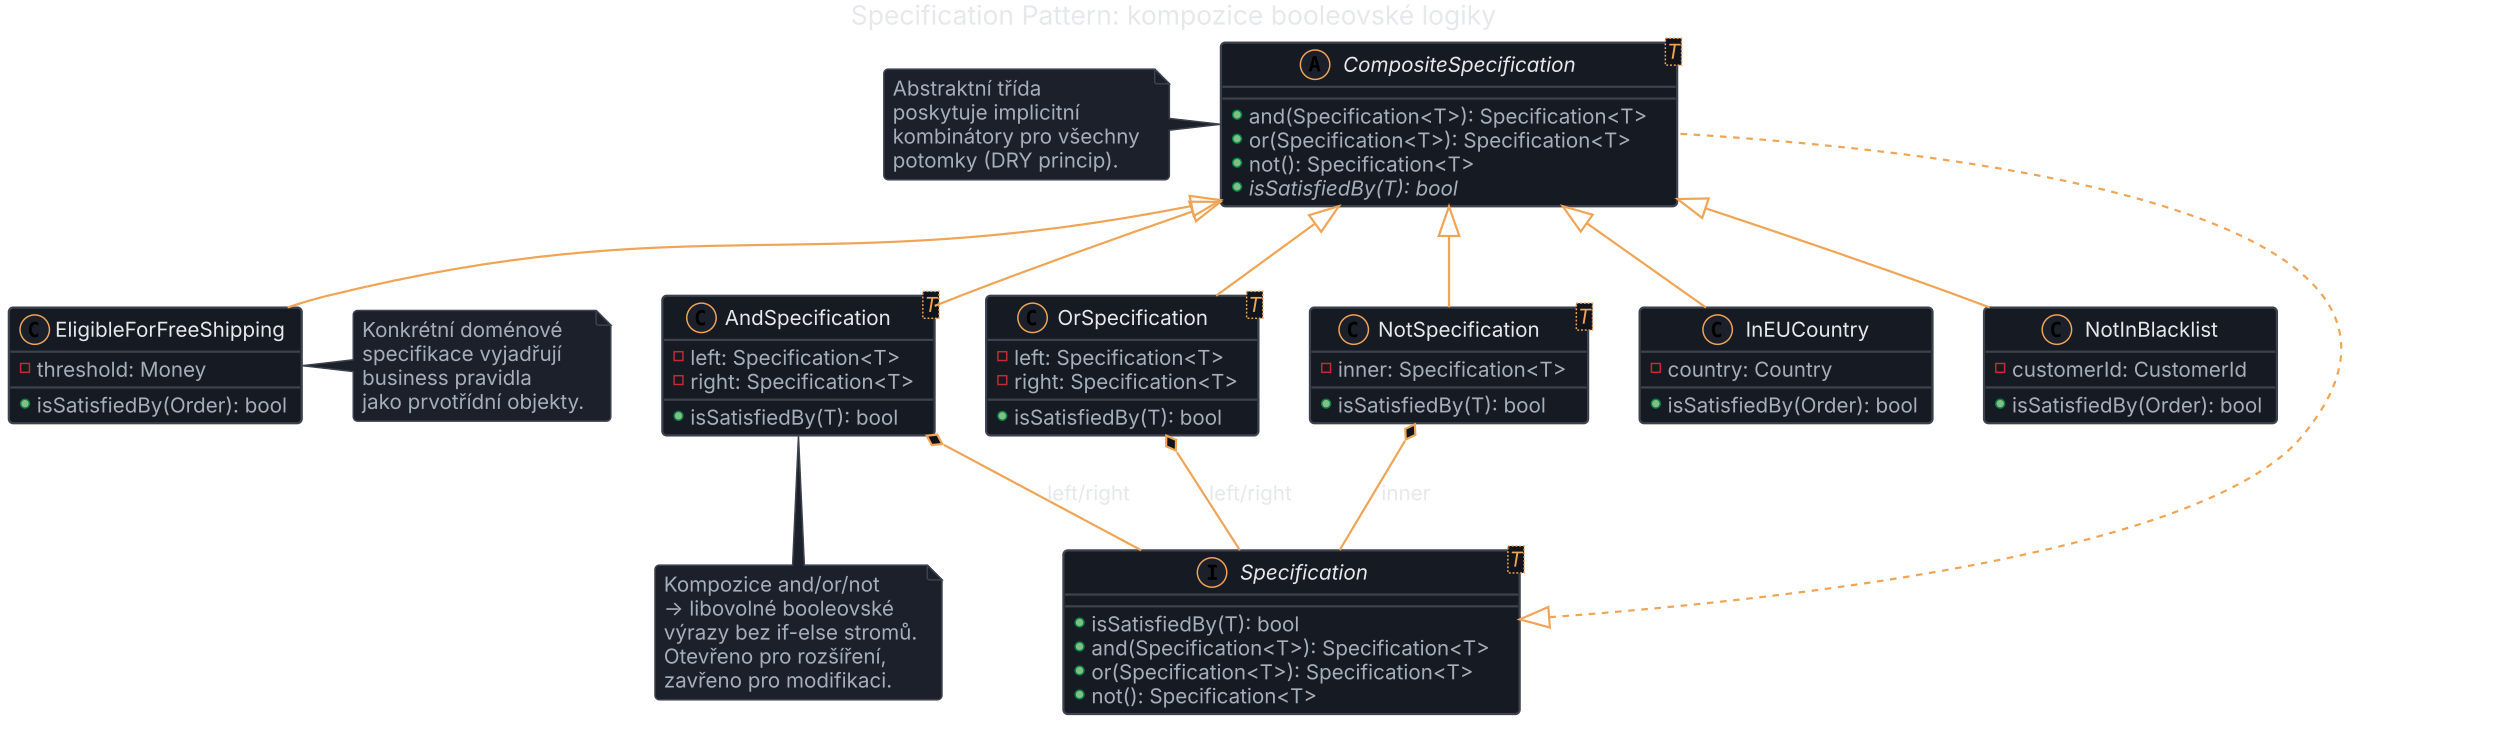
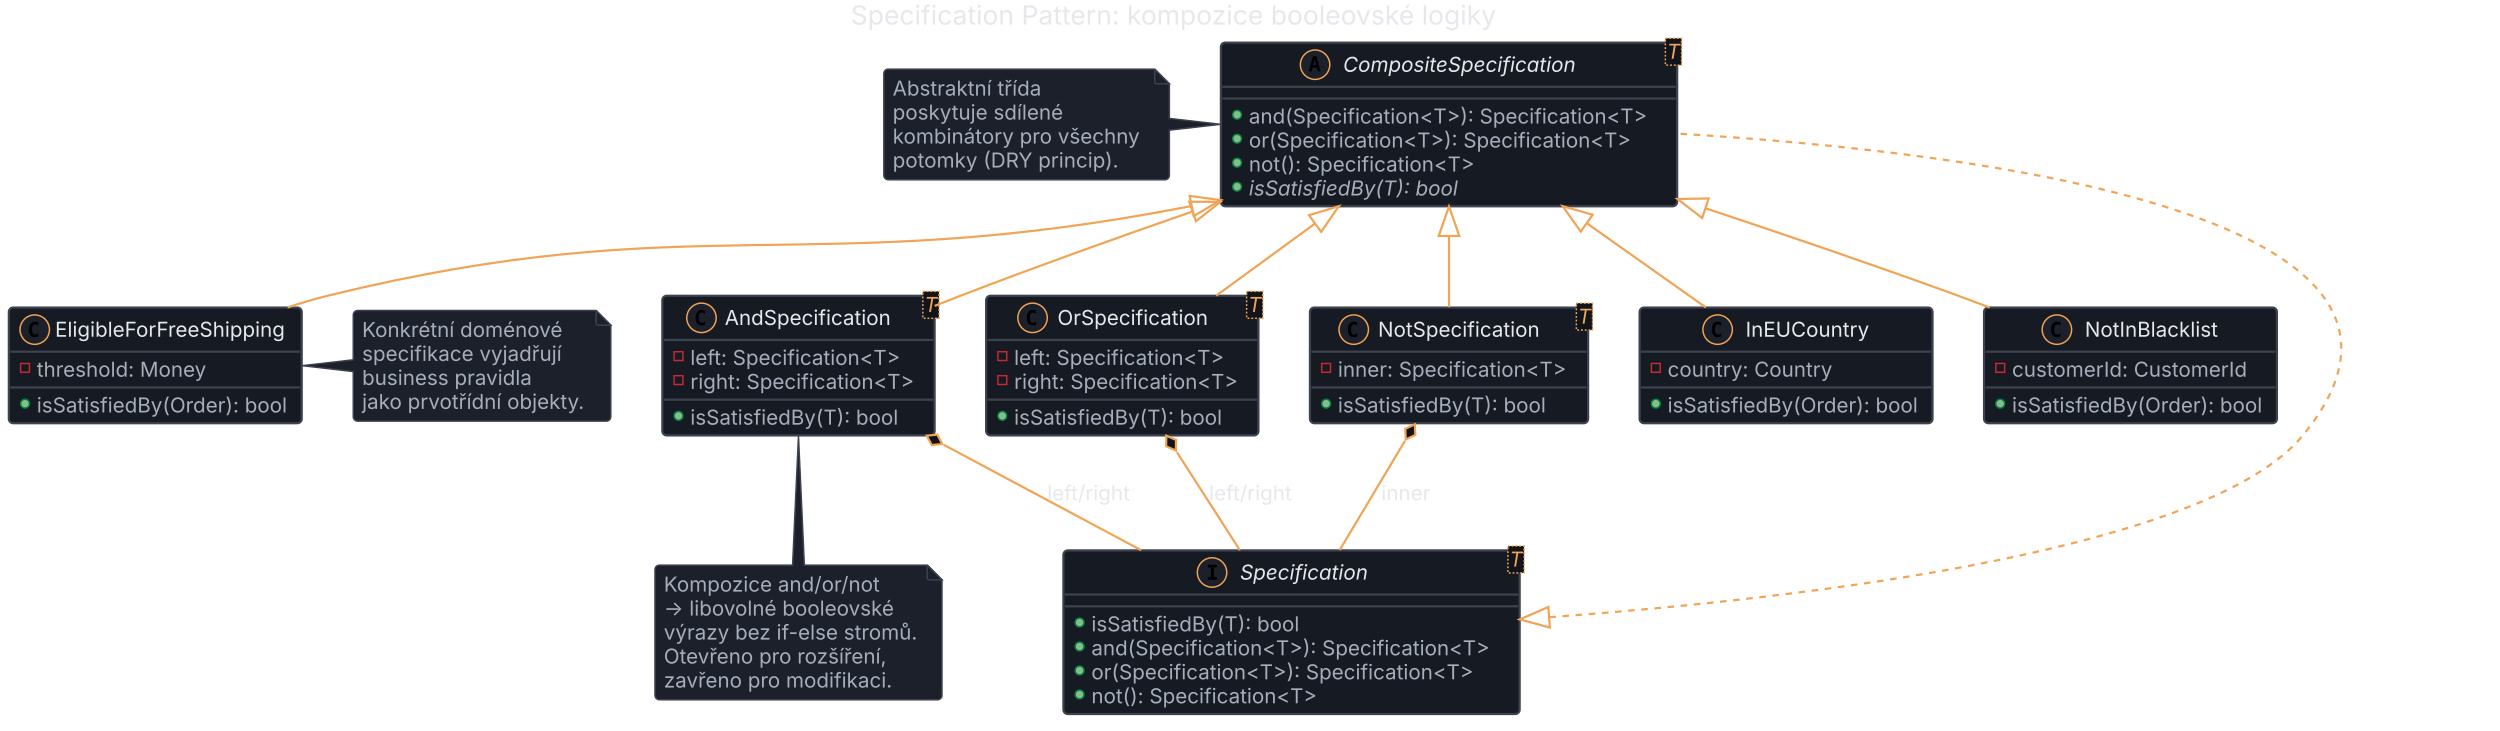
<svg xmlns="http://www.w3.org/2000/svg" contentScriptType="application/ecmascript" contentStyleType="text/css" height="775px" preserveAspectRatio="none" style="width:2654px;height:775px;background:#11141A;" version="1.1" viewBox="0 0 2654 775" width="2654.688px" zoomAndPan="magnify">
  <defs />
  <g>
    <text fill="#E6E8EC" font-family="Inter, ui-sans-serif, system-ui, -apple-system, sans-serif" font-size="28.125" lengthAdjust="spacingAndGlyphs" textLength="707.812" x="903.125" y="26.106">Specification Pattern: kompozice booleovské logiky</text>
    <rect fill="#161A22" height="173.731" id="spec" rx="4.688" ry="4.688" style="stroke: #3D424E; stroke-width: 2.344;" width="484.375" x="1128.906" y="584.302" />
    <ellipse cx="1286.719" cy="607.739" fill="#1B202A" rx="15.625" ry="15.625" style="stroke: #F0A456; stroke-width: 1.562;" />
    <path d="M1282.3,602.393 L1282.3,599.609 L1291.797,599.609 L1291.797,602.393 L1288.623,602.393 L1288.623,612.769 L1291.797,612.769 L1291.797,615.552 L1282.3,615.552 L1282.3,612.769 L1285.474,612.769 L1285.474,602.393 L1282.3,602.393 Z " />
    <text fill="#E6E8EC" font-family="Inter, ui-sans-serif, system-ui, -apple-system, sans-serif" font-size="21.875" font-style="italic" lengthAdjust="spacingAndGlyphs" textLength="135.938" x="1316.406" y="615.312">Specification</text>
    <rect fill="#11141A" height="28.589" style="stroke: #F0A456; stroke-width: 1.562; stroke-dasharray: 2.0,2.0;" width="17.188" x="1600.781" y="579.614" />
    <text fill="#F0A456" font-family="Inter, ui-sans-serif, system-ui, -apple-system, sans-serif" font-size="21.875" font-style="italic" lengthAdjust="spacingAndGlyphs" textLength="14.062" x="1602.344" y="601.482">T</text>
    <line style="stroke: #3D424E; stroke-width: 2.344;" x1="1130.469" x2="1611.719" y1="631.177" y2="631.177" />
    <line style="stroke: #3D424E; stroke-width: 2.344;" x1="1130.469" x2="1611.719" y1="643.677" y2="643.677" />
    <ellipse cx="1146.094" cy="660.864" fill="#84BE84" rx="4.688" ry="4.688" style="stroke: #038048; stroke-width: 1.562;" />
    <text fill="#A6ADBB" font-family="Inter, ui-sans-serif, system-ui, -apple-system, sans-serif" font-size="21.875" lengthAdjust="spacingAndGlyphs" textLength="225" x="1158.594" y="670.232">isSatisfiedBy(T): bool</text>
    <ellipse cx="1146.094" cy="686.328" fill="#84BE84" rx="4.688" ry="4.688" style="stroke: #038048; stroke-width: 1.562;" />
    <text fill="#A6ADBB" font-family="Inter, ui-sans-serif, system-ui, -apple-system, sans-serif" font-size="21.875" lengthAdjust="spacingAndGlyphs" textLength="445.312" x="1158.594" y="695.696">and(Specification&lt;T&gt;): Specification&lt;T&gt;</text>
    <ellipse cx="1146.094" cy="711.792" fill="#84BE84" rx="4.688" ry="4.688" style="stroke: #038048; stroke-width: 1.562;" />
    <text fill="#A6ADBB" font-family="Inter, ui-sans-serif, system-ui, -apple-system, sans-serif" font-size="21.875" lengthAdjust="spacingAndGlyphs" textLength="426.562" x="1158.594" y="721.159">or(Specification&lt;T&gt;): Specification&lt;T&gt;</text>
    <ellipse cx="1146.094" cy="737.256" fill="#84BE84" rx="4.688" ry="4.688" style="stroke: #038048; stroke-width: 1.562;" />
    <text fill="#A6ADBB" font-family="Inter, ui-sans-serif, system-ui, -apple-system, sans-serif" font-size="21.875" lengthAdjust="spacingAndGlyphs" textLength="253.125" x="1158.594" y="746.623">not(): Specification&lt;T&gt;</text>
    <rect fill="#161A22" height="173.731" id="composite" rx="4.688" ry="4.688" style="stroke: #3D424E; stroke-width: 2.344;" width="484.375" x="1296.094" y="45.239" />
    <ellipse cx="1396.094" cy="68.677" fill="#1B202A" rx="15.625" ry="15.625" style="stroke: #F0A456; stroke-width: 1.562;" />
    <path d="M1395.654,62.647 L1394.165,69.165 L1397.144,69.165 L1395.654,62.647 Z M1393.726,59.766 L1397.583,59.766 L1401.88,75.708 L1398.73,75.708 L1397.754,71.777 L1393.53,71.777 L1392.578,75.708 L1389.404,75.708 L1393.726,59.766 Z " />
    <text fill="#E6E8EC" font-family="Inter, ui-sans-serif, system-ui, -apple-system, sans-serif" font-size="21.875" font-style="italic" lengthAdjust="spacingAndGlyphs" textLength="251.562" x="1425.781" y="76.25">CompositeSpecification</text>
    <rect fill="#11141A" height="28.589" style="stroke: #F0A456; stroke-width: 1.562; stroke-dasharray: 2.0,2.0;" width="17.188" x="1767.969" y="40.552" />
    <text fill="#F0A456" font-family="Inter, ui-sans-serif, system-ui, -apple-system, sans-serif" font-size="21.875" font-style="italic" lengthAdjust="spacingAndGlyphs" textLength="14.062" x="1769.531" y="62.419">T</text>
    <line style="stroke: #3D424E; stroke-width: 2.344;" x1="1297.656" x2="1778.906" y1="92.114" y2="92.114" />
    <line style="stroke: #3D424E; stroke-width: 2.344;" x1="1297.656" x2="1778.906" y1="104.614" y2="104.614" />
    <ellipse cx="1313.281" cy="121.802" fill="#84BE84" rx="4.688" ry="4.688" style="stroke: #038048; stroke-width: 1.562;" />
    <text fill="#A6ADBB" font-family="Inter, ui-sans-serif, system-ui, -apple-system, sans-serif" font-size="21.875" lengthAdjust="spacingAndGlyphs" textLength="445.312" x="1325.781" y="131.169">and(Specification&lt;T&gt;): Specification&lt;T&gt;</text>
    <ellipse cx="1313.281" cy="147.266" fill="#84BE84" rx="4.688" ry="4.688" style="stroke: #038048; stroke-width: 1.562;" />
    <text fill="#A6ADBB" font-family="Inter, ui-sans-serif, system-ui, -apple-system, sans-serif" font-size="21.875" lengthAdjust="spacingAndGlyphs" textLength="426.562" x="1325.781" y="156.633">or(Specification&lt;T&gt;): Specification&lt;T&gt;</text>
    <ellipse cx="1313.281" cy="172.73" fill="#84BE84" rx="4.688" ry="4.688" style="stroke: #038048; stroke-width: 1.562;" />
    <text fill="#A6ADBB" font-family="Inter, ui-sans-serif, system-ui, -apple-system, sans-serif" font-size="21.875" lengthAdjust="spacingAndGlyphs" textLength="253.125" x="1325.781" y="182.097">not(): Specification&lt;T&gt;</text>
    <ellipse cx="1313.281" cy="198.193" fill="#84BE84" rx="4.688" ry="4.688" style="stroke: #038048; stroke-width: 1.562;" />
    <text fill="#A6ADBB" font-family="Inter, ui-sans-serif, system-ui, -apple-system, sans-serif" font-size="21.875" font-style="italic" lengthAdjust="spacingAndGlyphs" textLength="223.438" x="1325.781" y="207.561">isSatisfiedBy(T): bool</text>
    <rect fill="#161A22" height="148.267" id="andSpec" rx="4.688" ry="4.688" style="stroke: #3D424E; stroke-width: 2.344;" width="289.062" x="703.125" y="313.989" />
    <ellipse cx="744.688" cy="337.427" fill="#1B202A" rx="15.625" ry="15.625" style="stroke: #F0A456; stroke-width: 1.562;" />
    <path d="M748.423,344.775 Q747.666,345.166 746.836,345.361 Q746.03,345.557 745.127,345.557 Q741.904,345.557 740.195,343.433 Q738.511,341.309 738.511,337.28 Q738.511,333.252 740.195,331.128 Q741.904,329.004 745.127,329.004 Q746.03,329.004 746.86,329.199 Q747.69,329.394 748.423,329.761 L748.423,333.276 Q747.617,332.519 746.836,332.178 Q746.079,331.836 745.273,331.836 Q743.54,331.836 742.661,333.203 Q741.782,334.57 741.782,337.28 Q741.782,339.966 742.661,341.357 Q743.54,342.725 745.273,342.725 Q746.079,342.725 746.836,342.383 Q747.617,342.017 748.423,341.284 L748.423,344.775 Z " />
    <text fill="#E6E8EC" font-family="Inter, ui-sans-serif, system-ui, -apple-system, sans-serif" font-size="21.875" lengthAdjust="spacingAndGlyphs" textLength="178.125" x="769.375" y="345">AndSpecification</text>
    <rect fill="#11141A" height="28.589" style="stroke: #F0A456; stroke-width: 1.562; stroke-dasharray: 2.0,2.0;" width="17.188" x="979.688" y="309.302" />
    <text fill="#F0A456" font-family="Inter, ui-sans-serif, system-ui, -apple-system, sans-serif" font-size="21.875" font-style="italic" lengthAdjust="spacingAndGlyphs" textLength="14.062" x="981.25" y="331.169">T</text>
    <line style="stroke: #3D424E; stroke-width: 2.344;" x1="704.688" x2="990.625" y1="360.864" y2="360.864" />
    <rect fill="none" height="9.375" style="stroke: #C82930; stroke-width: 1.562;" width="9.375" x="715.625" y="373.364" />
    <text fill="#A6ADBB" font-family="Inter, ui-sans-serif, system-ui, -apple-system, sans-serif" font-size="21.875" lengthAdjust="spacingAndGlyphs" textLength="234.375" x="732.812" y="387.419">left: Specification&lt;T&gt;</text>
    <rect fill="none" height="9.375" style="stroke: #C82930; stroke-width: 1.562;" width="9.375" x="715.625" y="398.828" />
    <text fill="#A6ADBB" font-family="Inter, ui-sans-serif, system-ui, -apple-system, sans-serif" font-size="21.875" lengthAdjust="spacingAndGlyphs" textLength="250" x="732.812" y="412.883">right: Specification&lt;T&gt;</text>
    <line style="stroke: #3D424E; stroke-width: 2.344;" x1="704.688" x2="990.625" y1="424.292" y2="424.292" />
    <ellipse cx="720.312" cy="441.479" fill="#84BE84" rx="4.688" ry="4.688" style="stroke: #038048; stroke-width: 1.562;" />
    <text fill="#A6ADBB" font-family="Inter, ui-sans-serif, system-ui, -apple-system, sans-serif" font-size="21.875" lengthAdjust="spacingAndGlyphs" textLength="225" x="732.812" y="450.847">isSatisfiedBy(T): bool</text>
    <rect fill="#161A22" height="148.267" id="orSpec" rx="4.688" ry="4.688" style="stroke: #3D424E; stroke-width: 2.344;" width="289.062" x="1046.875" y="313.989" />
    <ellipse cx="1096.172" cy="337.427" fill="#1B202A" rx="15.625" ry="15.625" style="stroke: #F0A456; stroke-width: 1.562;" />
    <path d="M1099.907,344.775 Q1099.15,345.166 1098.32,345.361 Q1097.515,345.557 1096.611,345.557 Q1093.389,345.557 1091.68,343.433 Q1089.995,341.309 1089.995,337.28 Q1089.995,333.252 1091.68,331.128 Q1093.389,329.004 1096.611,329.004 Q1097.515,329.004 1098.345,329.199 Q1099.175,329.394 1099.907,329.761 L1099.907,333.276 Q1099.102,332.519 1098.32,332.178 Q1097.563,331.836 1096.758,331.836 Q1095.024,331.836 1094.146,333.203 Q1093.267,334.57 1093.267,337.28 Q1093.267,339.966 1094.146,341.357 Q1095.024,342.725 1096.758,342.725 Q1097.563,342.725 1098.32,342.383 Q1099.102,342.017 1099.907,341.284 L1099.907,344.775 Z " />
    <text fill="#E6E8EC" font-family="Inter, ui-sans-serif, system-ui, -apple-system, sans-serif" font-size="21.875" lengthAdjust="spacingAndGlyphs" textLength="160.938" x="1122.578" y="345">OrSpecification</text>
    <rect fill="#11141A" height="28.589" style="stroke: #F0A456; stroke-width: 1.562; stroke-dasharray: 2.0,2.0;" width="17.188" x="1323.438" y="309.302" />
    <text fill="#F0A456" font-family="Inter, ui-sans-serif, system-ui, -apple-system, sans-serif" font-size="21.875" font-style="italic" lengthAdjust="spacingAndGlyphs" textLength="14.062" x="1325" y="331.169">T</text>
    <line style="stroke: #3D424E; stroke-width: 2.344;" x1="1048.438" x2="1334.375" y1="360.864" y2="360.864" />
    <rect fill="none" height="9.375" style="stroke: #C82930; stroke-width: 1.562;" width="9.375" x="1059.375" y="373.364" />
    <text fill="#A6ADBB" font-family="Inter, ui-sans-serif, system-ui, -apple-system, sans-serif" font-size="21.875" lengthAdjust="spacingAndGlyphs" textLength="234.375" x="1076.562" y="387.419">left: Specification&lt;T&gt;</text>
    <rect fill="none" height="9.375" style="stroke: #C82930; stroke-width: 1.562;" width="9.375" x="1059.375" y="398.828" />
    <text fill="#A6ADBB" font-family="Inter, ui-sans-serif, system-ui, -apple-system, sans-serif" font-size="21.875" lengthAdjust="spacingAndGlyphs" textLength="250" x="1076.562" y="412.883">right: Specification&lt;T&gt;</text>
    <line style="stroke: #3D424E; stroke-width: 2.344;" x1="1048.438" x2="1334.375" y1="424.292" y2="424.292" />
    <ellipse cx="1064.062" cy="441.479" fill="#84BE84" rx="4.688" ry="4.688" style="stroke: #038048; stroke-width: 1.562;" />
    <text fill="#A6ADBB" font-family="Inter, ui-sans-serif, system-ui, -apple-system, sans-serif" font-size="21.875" lengthAdjust="spacingAndGlyphs" textLength="225" x="1076.562" y="450.847">isSatisfiedBy(T): bool</text>
    <rect fill="#161A22" height="122.803" id="notSpec" rx="4.688" ry="4.688" style="stroke: #3D424E; stroke-width: 2.344;" width="295.312" x="1390.625" y="326.489" />
    <ellipse cx="1437.109" cy="349.927" fill="#1B202A" rx="15.625" ry="15.625" style="stroke: #F0A456; stroke-width: 1.562;" />
    <path d="M1440.845,357.275 Q1440.088,357.666 1439.258,357.861 Q1438.452,358.057 1437.549,358.057 Q1434.326,358.057 1432.617,355.933 Q1430.933,353.809 1430.933,349.78 Q1430.933,345.752 1432.617,343.628 Q1434.326,341.504 1437.549,341.504 Q1438.452,341.504 1439.282,341.699 Q1440.112,341.894 1440.845,342.261 L1440.845,345.776 Q1440.039,345.019 1439.258,344.678 Q1438.501,344.336 1437.695,344.336 Q1435.962,344.336 1435.083,345.703 Q1434.204,347.07 1434.204,349.78 Q1434.204,352.466 1435.083,353.857 Q1435.962,355.225 1437.695,355.225 Q1438.501,355.225 1439.258,354.883 Q1440.039,354.517 1440.845,353.784 L1440.845,357.275 Z " />
    <text fill="#E6E8EC" font-family="Inter, ui-sans-serif, system-ui, -apple-system, sans-serif" font-size="21.875" lengthAdjust="spacingAndGlyphs" textLength="173.438" x="1462.891" y="357.5">NotSpecification</text>
    <rect fill="#11141A" height="28.589" style="stroke: #F0A456; stroke-width: 1.562; stroke-dasharray: 2.0,2.0;" width="17.188" x="1673.438" y="321.802" />
    <text fill="#F0A456" font-family="Inter, ui-sans-serif, system-ui, -apple-system, sans-serif" font-size="21.875" font-style="italic" lengthAdjust="spacingAndGlyphs" textLength="14.062" x="1675" y="343.669">T</text>
    <line style="stroke: #3D424E; stroke-width: 2.344;" x1="1392.188" x2="1684.375" y1="373.364" y2="373.364" />
    <rect fill="none" height="9.375" style="stroke: #C82930; stroke-width: 1.562;" width="9.375" x="1403.125" y="385.864" />
    <text fill="#A6ADBB" font-family="Inter, ui-sans-serif, system-ui, -apple-system, sans-serif" font-size="21.875" lengthAdjust="spacingAndGlyphs" textLength="256.25" x="1420.312" y="399.919">inner: Specification&lt;T&gt;</text>
    <line style="stroke: #3D424E; stroke-width: 2.344;" x1="1392.188" x2="1684.375" y1="411.328" y2="411.328" />
    <ellipse cx="1407.812" cy="428.516" fill="#84BE84" rx="4.688" ry="4.688" style="stroke: #038048; stroke-width: 1.562;" />
    <text fill="#A6ADBB" font-family="Inter, ui-sans-serif, system-ui, -apple-system, sans-serif" font-size="21.875" lengthAdjust="spacingAndGlyphs" textLength="225" x="1420.312" y="437.883">isSatisfiedBy(T): bool</text>
    <rect fill="#161A22" height="122.803" id="ps" rx="4.688" ry="4.688" style="stroke: #3D424E; stroke-width: 2.344;" width="310.938" x="9.375" y="326.489" />
    <ellipse cx="36.875" cy="349.927" fill="#1B202A" rx="15.625" ry="15.625" style="stroke: #F0A456; stroke-width: 1.562;" />
    <path d="M40.61,357.275 Q39.853,357.666 39.023,357.861 Q38.218,358.057 37.315,358.057 Q34.092,358.057 32.383,355.933 Q30.698,353.809 30.698,349.78 Q30.698,345.752 32.383,343.628 Q34.092,341.504 37.315,341.504 Q38.218,341.504 39.048,341.699 Q39.878,341.894 40.61,342.261 L40.61,345.776 Q39.805,345.019 39.023,344.678 Q38.267,344.336 37.461,344.336 Q35.727,344.336 34.849,345.703 Q33.97,347.07 33.97,349.78 Q33.97,352.466 34.849,353.857 Q35.727,355.225 37.461,355.225 Q38.267,355.225 39.023,354.883 Q39.805,354.517 40.61,353.784 L40.61,357.275 Z " />
    <text fill="#E6E8EC" font-family="Inter, ui-sans-serif, system-ui, -apple-system, sans-serif" font-size="21.875" lengthAdjust="spacingAndGlyphs" textLength="251.562" x="58.438" y="357.5">EligibleForFreeShipping</text>
    <line style="stroke: #3D424E; stroke-width: 2.344;" x1="10.938" x2="318.75" y1="373.364" y2="373.364" />
    <rect fill="none" height="9.375" style="stroke: #C82930; stroke-width: 1.562;" width="9.375" x="21.875" y="385.864" />
    <text fill="#A6ADBB" font-family="Inter, ui-sans-serif, system-ui, -apple-system, sans-serif" font-size="21.875" lengthAdjust="spacingAndGlyphs" textLength="189.062" x="39.062" y="399.919">threshold: Money</text>
    <line style="stroke: #3D424E; stroke-width: 2.344;" x1="10.938" x2="318.75" y1="411.328" y2="411.328" />
    <ellipse cx="26.562" cy="428.516" fill="#84BE84" rx="4.688" ry="4.688" style="stroke: #038048; stroke-width: 1.562;" />
    <text fill="#A6ADBB" font-family="Inter, ui-sans-serif, system-ui, -apple-system, sans-serif" font-size="21.875" lengthAdjust="spacingAndGlyphs" textLength="271.875" x="39.062" y="437.883">isSatisfiedBy(Order): bool</text>
    <rect fill="#161A22" height="122.803" id="ineu" rx="4.688" ry="4.688" style="stroke: #3D424E; stroke-width: 2.344;" width="310.938" x="1740.625" y="326.489" />
    <ellipse cx="1823.438" cy="349.927" fill="#1B202A" rx="15.625" ry="15.625" style="stroke: #F0A456; stroke-width: 1.562;" />
    <path d="M1827.173,357.275 Q1826.416,357.666 1825.586,357.861 Q1824.78,358.057 1823.877,358.057 Q1820.654,358.057 1818.945,355.933 Q1817.261,353.809 1817.261,349.78 Q1817.261,345.752 1818.945,343.628 Q1820.654,341.504 1823.877,341.504 Q1824.78,341.504 1825.61,341.699 Q1826.44,341.894 1827.173,342.261 L1827.173,345.776 Q1826.367,345.019 1825.586,344.678 Q1824.829,344.336 1824.023,344.336 Q1822.29,344.336 1821.411,345.703 Q1820.532,347.07 1820.532,349.78 Q1820.532,352.466 1821.411,353.857 Q1822.29,355.225 1824.023,355.225 Q1824.829,355.225 1825.586,354.883 Q1826.367,354.517 1827.173,353.784 L1827.173,357.275 Z " />
    <text fill="#E6E8EC" font-family="Inter, ui-sans-serif, system-ui, -apple-system, sans-serif" font-size="21.875" lengthAdjust="spacingAndGlyphs" textLength="132.812" x="1853.125" y="357.5">InEUCountry</text>
    <line style="stroke: #3D424E; stroke-width: 2.344;" x1="1742.188" x2="2050" y1="373.364" y2="373.364" />
    <rect fill="none" height="9.375" style="stroke: #C82930; stroke-width: 1.562;" width="9.375" x="1753.125" y="385.864" />
    <text fill="#A6ADBB" font-family="Inter, ui-sans-serif, system-ui, -apple-system, sans-serif" font-size="21.875" lengthAdjust="spacingAndGlyphs" textLength="179.688" x="1770.312" y="399.919">country: Country</text>
    <line style="stroke: #3D424E; stroke-width: 2.344;" x1="1742.188" x2="2050" y1="411.328" y2="411.328" />
    <ellipse cx="1757.812" cy="428.516" fill="#84BE84" rx="4.688" ry="4.688" style="stroke: #038048; stroke-width: 1.562;" />
    <text fill="#A6ADBB" font-family="Inter, ui-sans-serif, system-ui, -apple-system, sans-serif" font-size="21.875" lengthAdjust="spacingAndGlyphs" textLength="271.875" x="1770.312" y="437.883">isSatisfiedBy(Order): bool</text>
    <rect fill="#161A22" height="122.803" id="nib" rx="4.688" ry="4.688" style="stroke: #3D424E; stroke-width: 2.344;" width="310.938" x="2106.25" y="326.489" />
    <ellipse cx="2183.594" cy="349.927" fill="#1B202A" rx="15.625" ry="15.625" style="stroke: #F0A456; stroke-width: 1.562;" />
    <path d="M2187.329,357.275 Q2186.572,357.666 2185.742,357.861 Q2184.936,358.057 2184.033,358.057 Q2180.811,358.057 2179.102,355.933 Q2177.417,353.809 2177.417,349.78 Q2177.417,345.752 2179.102,343.628 Q2180.811,341.504 2184.033,341.504 Q2184.936,341.504 2185.767,341.699 Q2186.597,341.894 2187.329,342.261 L2187.329,345.776 Q2186.523,345.019 2185.742,344.678 Q2184.985,344.336 2184.18,344.336 Q2182.446,344.336 2181.567,345.703 Q2180.689,347.07 2180.689,349.78 Q2180.689,352.466 2181.567,353.857 Q2182.446,355.225 2184.18,355.225 Q2184.985,355.225 2185.742,354.883 Q2186.523,354.517 2187.329,353.784 L2187.329,357.275 Z " />
    <text fill="#E6E8EC" font-family="Inter, ui-sans-serif, system-ui, -apple-system, sans-serif" font-size="21.875" lengthAdjust="spacingAndGlyphs" textLength="143.75" x="2213.281" y="357.5">NotInBlacklist</text>
    <line style="stroke: #3D424E; stroke-width: 2.344;" x1="2107.812" x2="2415.625" y1="373.364" y2="373.364" />
    <rect fill="none" height="9.375" style="stroke: #C82930; stroke-width: 1.562;" width="9.375" x="2118.75" y="385.864" />
    <text fill="#A6ADBB" font-family="Inter, ui-sans-serif, system-ui, -apple-system, sans-serif" font-size="21.875" lengthAdjust="spacingAndGlyphs" textLength="260.938" x="2135.938" y="399.919">customerId: CustomerId</text>
    <line style="stroke: #3D424E; stroke-width: 2.344;" x1="2107.812" x2="2415.625" y1="411.328" y2="411.328" />
    <ellipse cx="2123.438" cy="428.516" fill="#84BE84" rx="4.688" ry="4.688" style="stroke: #038048; stroke-width: 1.562;" />
    <text fill="#A6ADBB" font-family="Inter, ui-sans-serif, system-ui, -apple-system, sans-serif" font-size="21.875" lengthAdjust="spacingAndGlyphs" textLength="271.875" x="2135.938" y="437.883">isSatisfiedBy(Order): bool</text>
    <path d="M375,334.302 L375,381.958 L320.672,388.208 L375,394.458 L375,442.407 A4.688,4.688 0 0 0 379.688,447.095 L643.75,447.095 A4.688,4.688 0 0 0 648.438,442.407 L648.438,345.239 L632.812,329.614 L379.688,329.614 A4.688,4.688 0 0 0 375,334.302 " fill="#1B202A" style="stroke: #3D424E; stroke-width: 1.562;" />
    <path d="M632.812,329.614 L632.812,342.896 A2.344,2.344 0 0 0 635.156,345.239 L648.438,345.239 L632.812,329.614 " fill="#1B202A" style="stroke: #3D424E; stroke-width: 1.562;" />
    <text fill="#A6ADBB" font-family="Inter, ui-sans-serif, system-ui, -apple-system, sans-serif" font-size="21.875" lengthAdjust="spacingAndGlyphs" textLength="225" x="384.375" y="357.732">Konkrétní doménové</text>
    <text fill="#A6ADBB" font-family="Inter, ui-sans-serif, system-ui, -apple-system, sans-serif" font-size="21.875" lengthAdjust="spacingAndGlyphs" textLength="210.938" x="384.375" y="383.195">specifikace vyjadřují</text>
    <text fill="#A6ADBB" font-family="Inter, ui-sans-serif, system-ui, -apple-system, sans-serif" font-size="21.875" lengthAdjust="spacingAndGlyphs" textLength="185.938" x="384.375" y="408.659">business pravidla</text>
    <text fill="#A6ADBB" font-family="Inter, ui-sans-serif, system-ui, -apple-system, sans-serif" font-size="21.875" lengthAdjust="spacingAndGlyphs" textLength="240.625" x="384.375" y="434.123">jako prvotřídní objekty.</text>
    <path d="M695.312,604.614 L695.312,738.184 A4.688,4.688 0 0 0 700,742.871 L995.312,742.871 A4.688,4.688 0 0 0 1000,738.184 L1000,615.552 L984.375,599.927 L853.906,599.927 L847.656,462.521 L841.406,599.927 L700,599.927 A4.688,4.688 0 0 0 695.312,604.614 " fill="#1B202A" style="stroke: #3D424E; stroke-width: 1.562;" />
    <path d="M984.375,599.927 L984.375,613.208 A2.344,2.344 0 0 0 986.719,615.552 L1000,615.552 L984.375,599.927 " fill="#1B202A" style="stroke: #3D424E; stroke-width: 1.562;" />
    <text fill="#A6ADBB" font-family="Inter, ui-sans-serif, system-ui, -apple-system, sans-serif" font-size="21.875" lengthAdjust="spacingAndGlyphs" textLength="240.625" x="704.688" y="628.044">Kompozice and/or/not</text>
    <text fill="#A6ADBB" font-family="Inter, ui-sans-serif, system-ui, -apple-system, sans-serif" font-size="21.875" lengthAdjust="spacingAndGlyphs" textLength="251.562" x="704.688" y="653.508">→ libovolné booleovské</text>
    <text fill="#A6ADBB" font-family="Inter, ui-sans-serif, system-ui, -apple-system, sans-serif" font-size="21.875" lengthAdjust="spacingAndGlyphs" textLength="271.875" x="704.688" y="678.972">výrazy bez if-else stromů.</text>
    <text fill="#A6ADBB" font-family="Inter, ui-sans-serif, system-ui, -apple-system, sans-serif" font-size="21.875" lengthAdjust="spacingAndGlyphs" textLength="246.875" x="704.688" y="704.436">Otevřeno pro rozšíření,</text>
    <text fill="#A6ADBB" font-family="Inter, ui-sans-serif, system-ui, -apple-system, sans-serif" font-size="21.875" lengthAdjust="spacingAndGlyphs" textLength="246.875" x="704.688" y="729.9">zavřeno pro modifikaci.</text>
    <path d="M938.281,78.052 L938.281,186.157 A4.688,4.688 0 0 0 942.969,190.845 L1236.719,190.845 A4.688,4.688 0 0 0 1241.406,186.157 L1241.406,138.208 L1295.656,131.958 L1241.406,125.708 L1241.406,88.989 L1225.781,73.364 L942.969,73.364 A4.688,4.688 0 0 0 938.281,78.052 " fill="#1B202A" style="stroke: #3D424E; stroke-width: 1.562;" />
    <path d="M1225.781,73.364 L1225.781,86.645 A2.344,2.344 0 0 0 1228.125,88.989 L1241.406,88.989 L1225.781,73.364 " fill="#1B202A" style="stroke: #3D424E; stroke-width: 1.562;" />
    <text fill="#A6ADBB" font-family="Inter, ui-sans-serif, system-ui, -apple-system, sans-serif" font-size="21.875" lengthAdjust="spacingAndGlyphs" textLength="160.938" x="947.656" y="101.482">Abstraktní třída</text>
-     <text fill="#A6ADBB" font-family="Inter, ui-sans-serif, system-ui, -apple-system, sans-serif" font-size="21.875" lengthAdjust="spacingAndGlyphs" textLength="203.125" x="947.656" y="126.945">poskytuje implicitní</text>
+     <text fill="#A6ADBB" font-family="Inter, ui-sans-serif, system-ui, -apple-system, sans-serif" font-size="21.875" lengthAdjust="spacingAndGlyphs" textLength="189.062" x="947.656" y="126.945">poskytuje sdílené</text>
    <text fill="#A6ADBB" font-family="Inter, ui-sans-serif, system-ui, -apple-system, sans-serif" font-size="21.875" lengthAdjust="spacingAndGlyphs" textLength="270.312" x="947.656" y="152.409">kombinátory pro všechny</text>
    <text fill="#A6ADBB" font-family="Inter, ui-sans-serif, system-ui, -apple-system, sans-serif" font-size="21.875" lengthAdjust="spacingAndGlyphs" textLength="246.875" x="947.656" y="177.873">potomky (DRY princip).</text>
    <path d="M1644.719,655.286 C1928.641,634.161 2344.953,583.052 2444.531,462.427 C2636.469,229.927 2109.656,161.77 1780.5,141.802 " fill="none" id="spec&lt;-composite" style="stroke: #F0A456; stroke-width: 2.344; stroke-dasharray: 7.0,7.0;" />
    <polygon fill="none" points="1645.312,666.208,1613.359,657.536,1643.75,644.38,1645.312,666.208" style="stroke: #F0A456; stroke-width: 2.344;" />
    <path d="M1265.984,224.52 C1186.172,252.192 1099.016,283.396 1019.531,313.989 C1010.609,317.427 1001.469,321.021 992.266,324.724 " fill="none" id="composite&lt;-andSpec" style="stroke: #F0A456; stroke-width: 2.344;" />
    <polygon fill="none" points="1262.5,214.145,1295.609,214.286,1269.625,234.833,1262.5,214.145" style="stroke: #F0A456; stroke-width: 2.344;" />
    <path d="M1396.062,237.302 C1360.812,263.021 1323.781,290.052 1291.062,313.927 " fill="none" id="composite&lt;-orSpec" style="stroke: #F0A456; stroke-width: 2.344;" />
    <polygon fill="none" points="1389.641,228.442,1421.328,218.864,1402.531,246.114,1389.641,228.442" style="stroke: #F0A456; stroke-width: 2.344;" />
    <path d="M1538.281,250.567 C1538.281,276.739 1538.281,303.458 1538.281,326.208 " fill="none" id="composite&lt;-notSpec" style="stroke: #F0A456; stroke-width: 2.344;" />
    <polygon fill="none" points="1527.344,250.474,1538.281,219.224,1549.219,250.474,1527.344,250.474" style="stroke: #F0A456; stroke-width: 2.344;" />
    <path d="M1264.781,218.724 C859.359,297.974 737.266,218.333 347.656,313.989 C333.719,317.411 319.453,321.661 305.312,326.38 " fill="none" id="composite&lt;-ps" style="stroke: #F0A456; stroke-width: 2.344;" />
    <polygon fill="none" points="1262.953,207.927,1295.75,212.458,1267.281,229.364,1262.953,207.927" style="stroke: #F0A456; stroke-width: 2.344;" />
    <path d="M1684.562,237.005 C1727.562,267.427 1773.172,299.677 1810.969,326.427 " fill="none" id="composite&lt;-ineu" style="stroke: #F0A456; stroke-width: 2.344;" />
    <polygon fill="none" points="1678.109,245.849,1658.922,218.864,1690.75,227.989,1678.109,245.849" style="stroke: #F0A456; stroke-width: 2.344;" />
    <path d="M1810.875,221.208 C1896.969,249.786 1992.234,282.333 2078.906,313.989 C2089.812,317.974 2101.047,322.177 2112.328,326.489 " fill="none" id="composite&lt;-nib" style="stroke: #F0A456; stroke-width: 2.344;" />
    <polygon fill="none" points="1807.062,231.474,1780.828,211.27,1813.922,210.692,1807.062,231.474" style="stroke: #F0A456; stroke-width: 2.344;" />
    <path d="M1002.109,472.302 C1068.047,507.536 1144.969,548.63 1211.469,584.161 " fill="none" id="andSpec&lt;-spec" style="stroke: #F0A456; stroke-width: 2.344;" />
    <polygon fill="#11141A" points="983.812,462.521,989.131,472.454,1000.346,471.364,995.027,461.431,983.812,462.521" style="stroke: #F0A456; stroke-width: 2.344;" />
    <text fill="#E6E8EC" font-family="Inter, ui-sans-serif, system-ui, -apple-system, sans-serif" font-size="21.875" lengthAdjust="spacingAndGlyphs" textLength="89.062" x="1111.719" y="531.169">left/right</text>
    <path d="M1249.422,480.067 C1270.875,513.474 1295.125,551.208 1316.297,584.161 " fill="none" id="orSpec&lt;-spec" style="stroke: #F0A456; stroke-width: 2.344;" />
    <polygon fill="#11141A" points="1238.141,462.521,1237.948,473.786,1248.274,478.297,1248.466,467.031,1238.141,462.521" style="stroke: #F0A456; stroke-width: 2.344;" />
    <text fill="#E6E8EC" font-family="Inter, ui-sans-serif, system-ui, -apple-system, sans-serif" font-size="21.875" lengthAdjust="spacingAndGlyphs" textLength="89.062" x="1283.594" y="531.169">left/right</text>
    <path d="M1491.469,468.099 C1469.906,504.161 1444.266,547.052 1422.203,583.958 " fill="none" id="notSpec&lt;-spec" style="stroke: #F0A456; stroke-width: 2.344;" />
    <polygon fill="#11141A" points="1502,450.458,1491.825,455.297,1492.378,466.55,1502.553,461.712,1502,450.458" style="stroke: #F0A456; stroke-width: 2.344;" />
    <text fill="#E6E8EC" font-family="Inter, ui-sans-serif, system-ui, -apple-system, sans-serif" font-size="21.875" lengthAdjust="spacingAndGlyphs" textLength="54.688" x="1466.406" y="531.169">inner</text>
  </g>
</svg>
